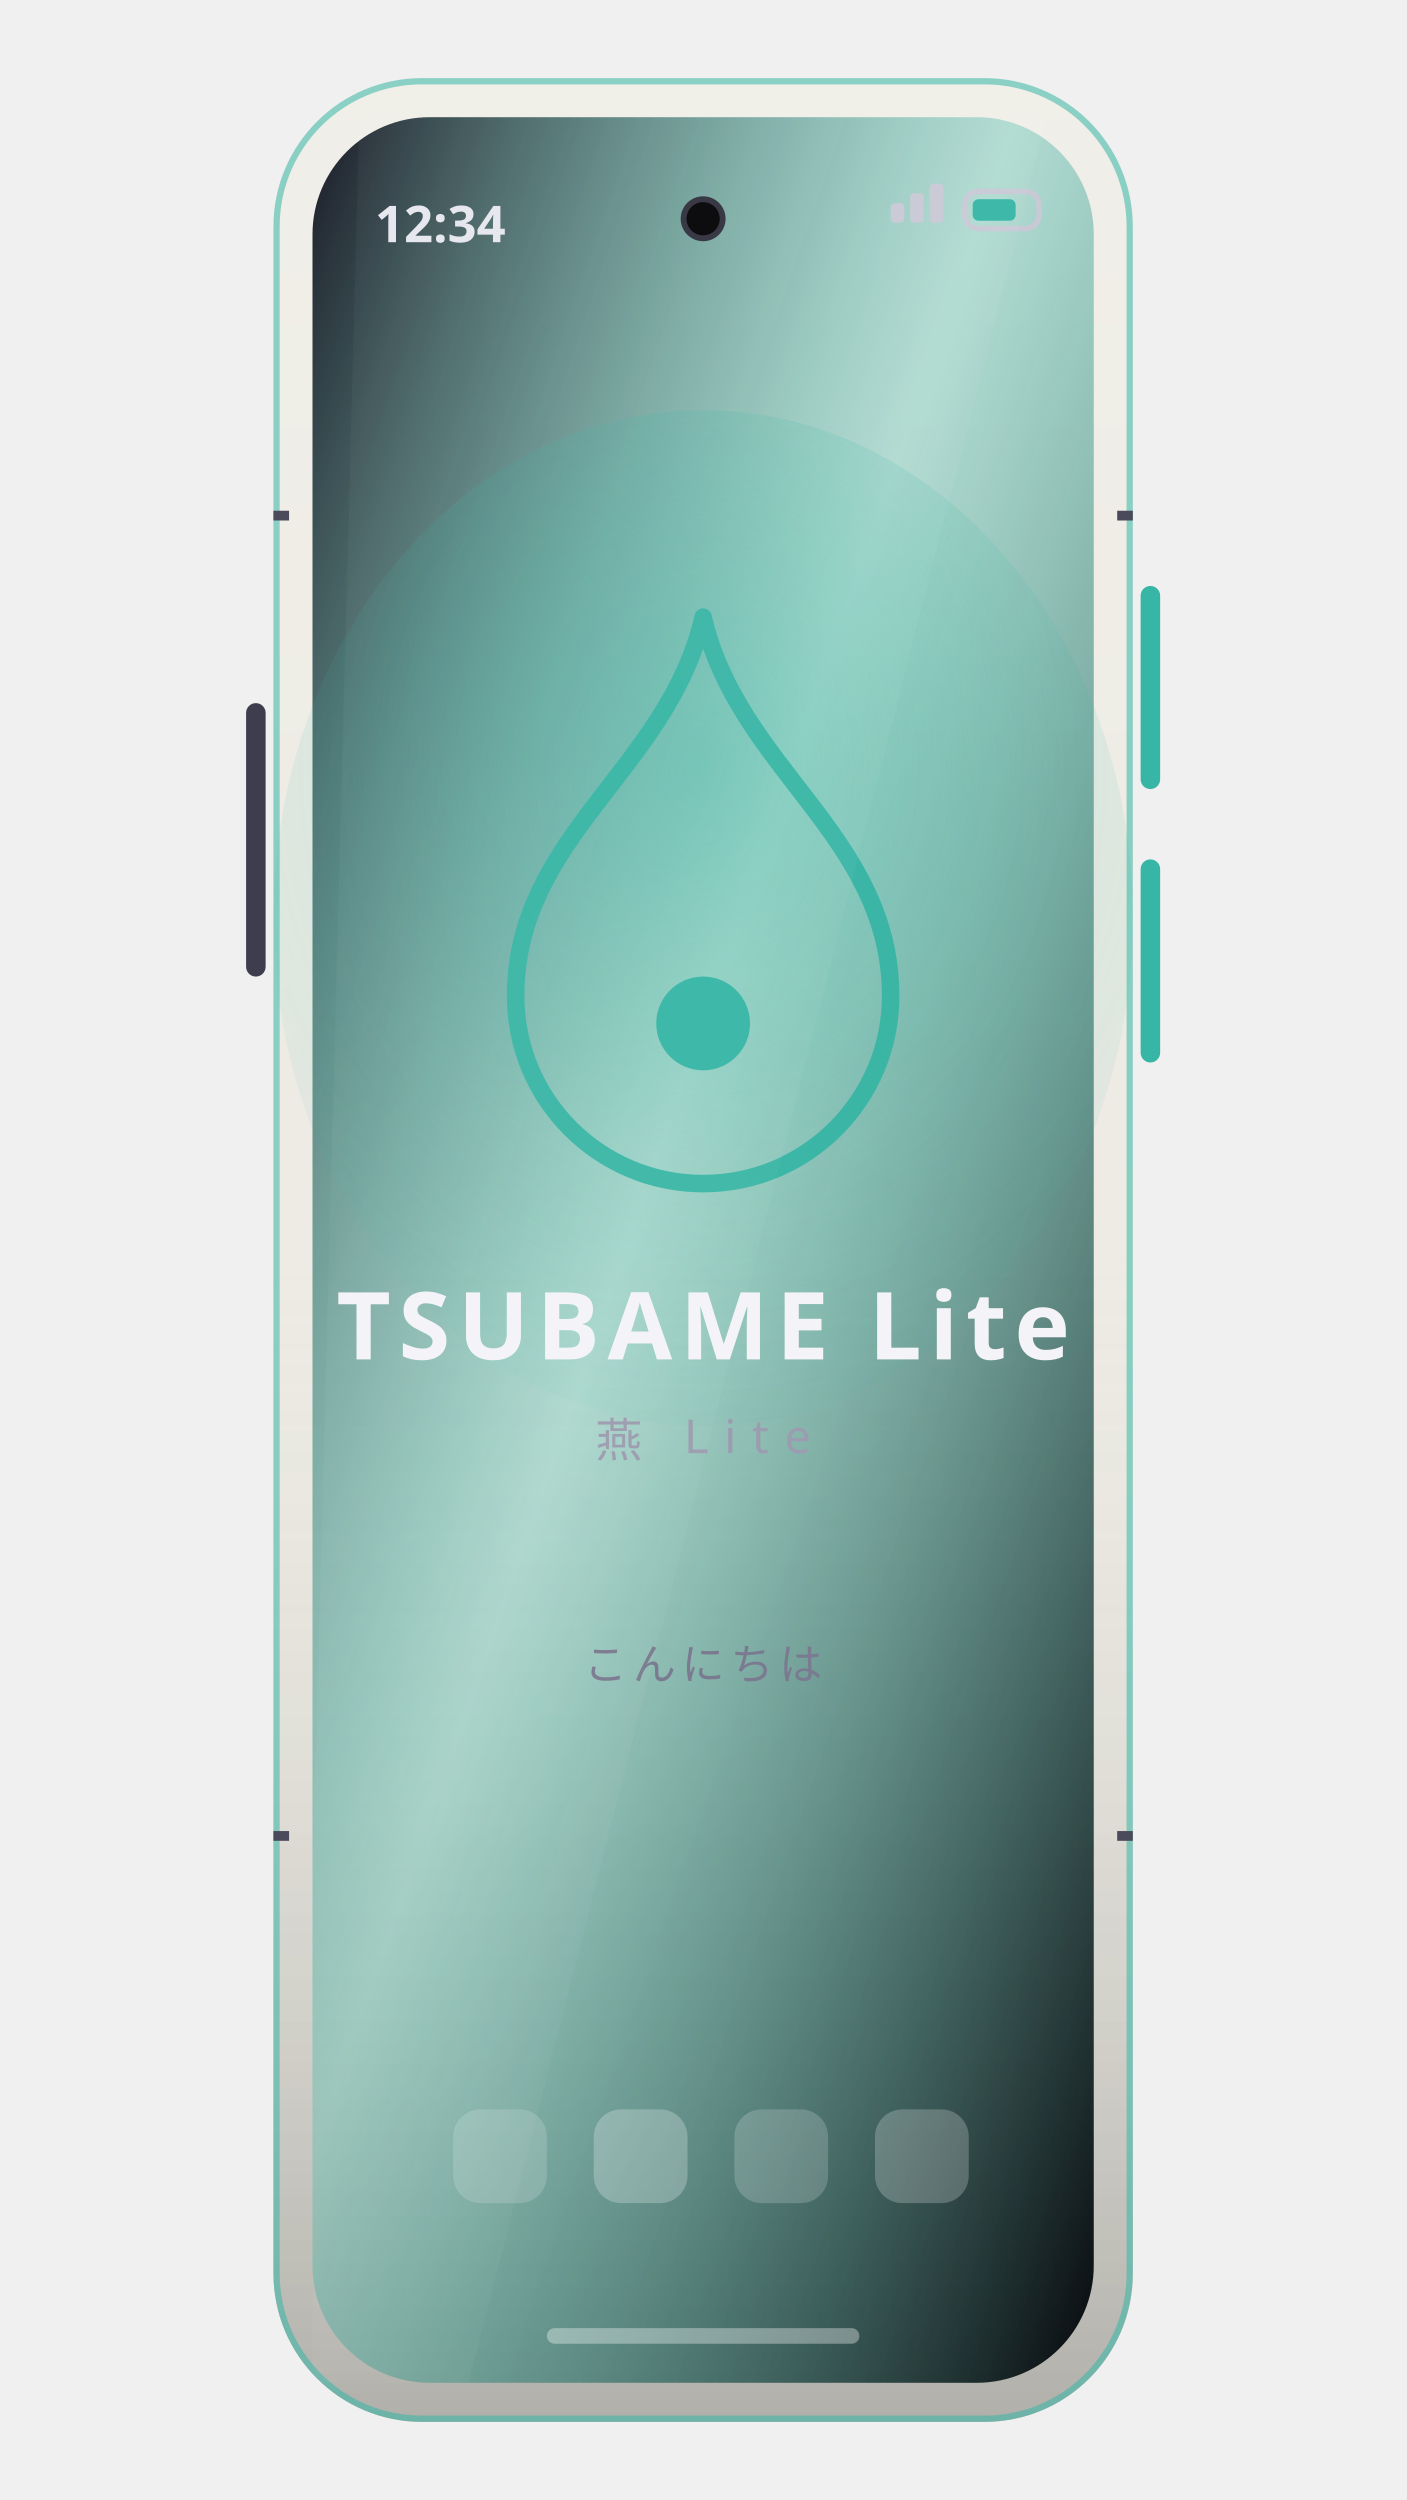
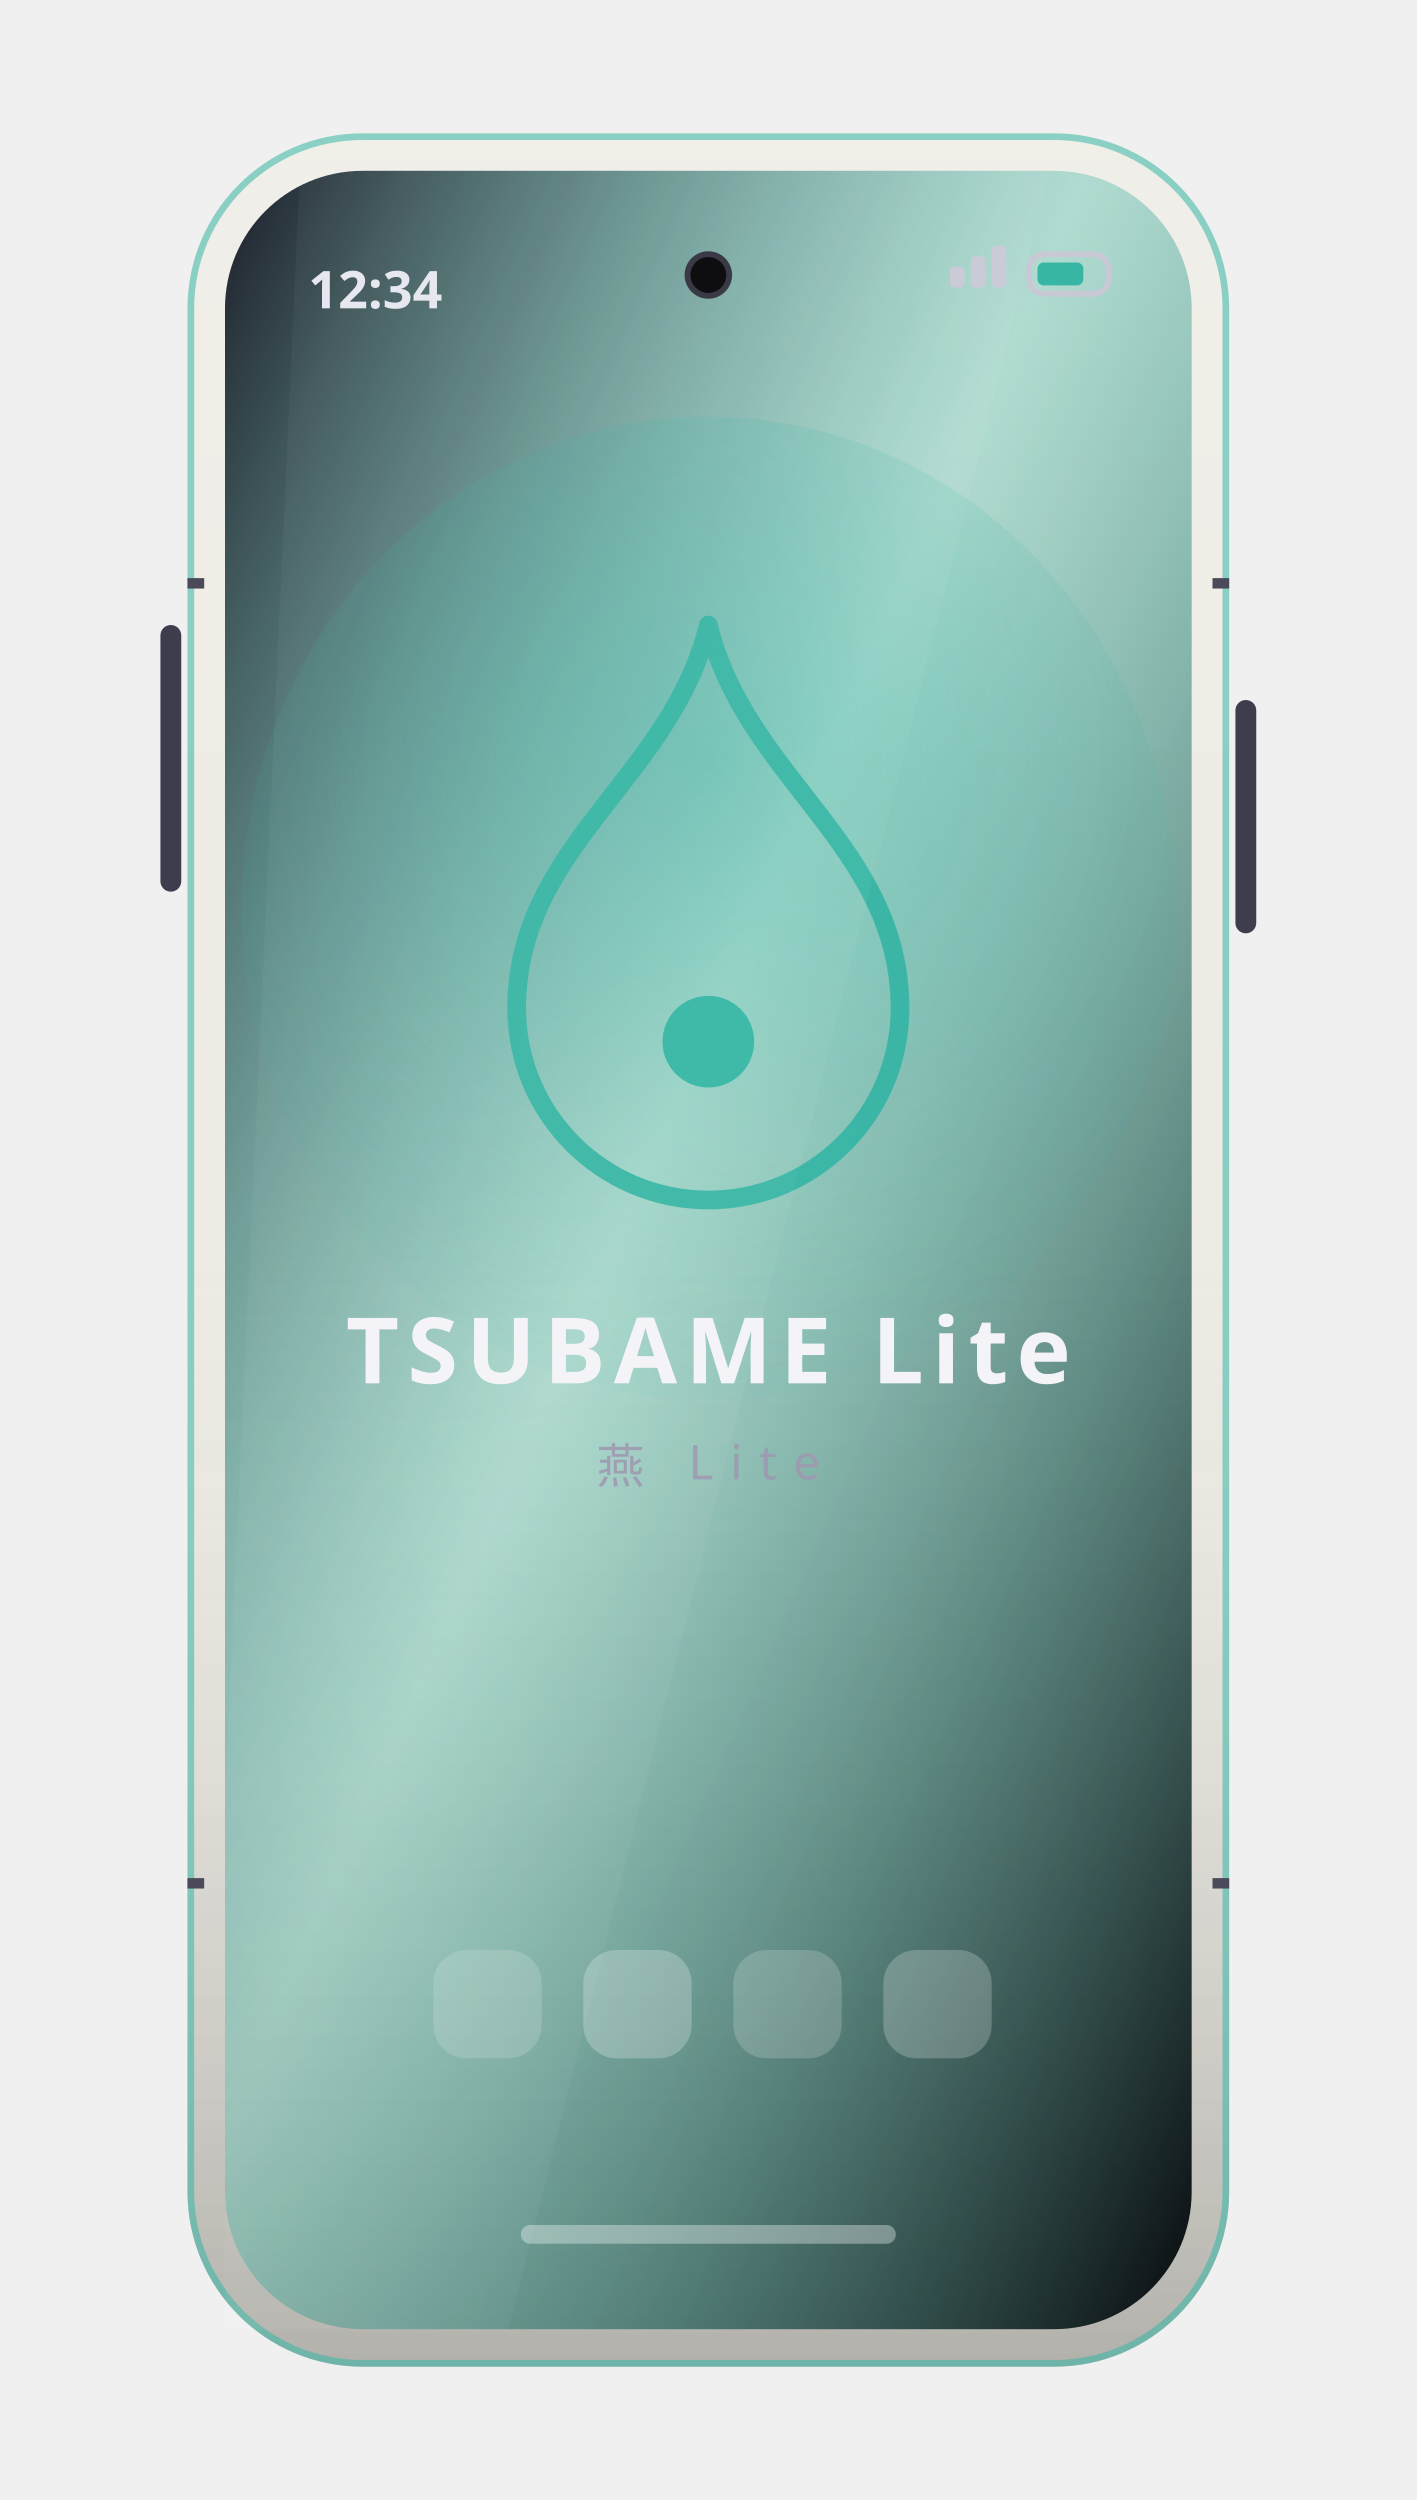
- <svg xmlns="http://www.w3.org/2000/svg" viewBox="0 0 360 640" role="img" aria-label="TSUBAME Lite">
+ <svg xmlns="http://www.w3.org/2000/svg" viewBox="0 0 340 600" role="img" aria-label="TSUBAME Lite">
  <defs>
    <linearGradient id="scrtsubamelite0" x1="0" y1="0" x2="1" y2="1">
      <stop offset="0" stop-color="#1b1b26" />
      <stop offset="0.45" stop-color="#38b6a5" stop-opacity="0.34" />
      <stop offset="1" stop-color="#07070b" />
    </linearGradient>
    <radialGradient id="flaretsubamelite0" cx="0.5" cy="0.35" r="0.75">
      <stop offset="0" stop-color="#38b6a5" stop-opacity="0.42" />
      <stop offset="0.55" stop-color="#38b6a5" stop-opacity="0.12" />
      <stop offset="1" stop-color="#38b6a5" stop-opacity="0" />
    </radialGradient>
    <linearGradient id="metaltsubamelite0" x1="0" y1="0" x2="0" y2="1">
      <stop offset="0" stop-color="#ffffff" stop-opacity="0.22" />
      <stop offset="0.5" stop-color="#ffffff" stop-opacity="0.04" />
      <stop offset="1" stop-color="#000000" stop-opacity="0.25" />
    </linearGradient>
  </defs>
-   <rect x="70" y="20" width="220" height="600" rx="38" fill="#eceae2" />
-   <rect x="70" y="20" width="220" height="600" rx="38" fill="url(#metaltsubamelite0)" />
-   <rect x="70.8" y="20.8" width="218.4" height="598.4" rx="37.2" fill="none" stroke="#38b6a5" stroke-opacity="0.55" stroke-width="1.6" />
-   <path d="M70 132 h4 M70 470 h4 M286 132 h4 M286 470 h4" stroke="#4a4a5a" stroke-width="2.5" />
-   <rect x="80" y="30" width="200" height="580" rx="30" fill="url(#scrtsubamelite0)" />
-   <ellipse cx="180" cy="235" rx="110" ry="130" fill="url(#flaretsubamelite0)" />
-   <circle cx="180" cy="56" r="5" fill="#050508" stroke="#33333f" stroke-width="1.5" />
-   <text x="96" y="62" font-family="'Noto Sans JP',sans-serif" font-size="13" font-weight="700" fill="#e6e6ee">12:34</text>
-   <rect x="228" y="52" width="3.5" height="5" rx="1" fill="#c9c9d6" />
-   <rect x="233" y="49.5" width="3.5" height="7.5" rx="1" fill="#c9c9d6" />
-   <rect x="238" y="47" width="3.5" height="10" rx="1" fill="#c9c9d6" />
-   <rect x="247" y="49" width="19" height="9.5" rx="3.5" fill="none" stroke="#c9c9d6" stroke-width="1.4" />
-   <rect x="249" y="51" width="11" height="5.5" rx="1.5" fill="#38b6a5" />
-   <path d="M180 158 c-9 39 -48 56 -48 97 a48 48 0 0 0 96 0 c0 -41 -39 -58 -48 -97z" fill="none" stroke="#38b6a5" stroke-width="4.5" stroke-linejoin="round" opacity="0.95" />
-   <circle cx="180" cy="262" r="12" fill="#38b6a5" />
-   <text x="180" y="348" font-family="'Noto Sans JP',sans-serif" font-size="24" font-weight="800" fill="#f4f4f8" text-anchor="middle" letter-spacing="2">TSUBAME Lite</text>
-   <text x="180" y="373" font-family="'Noto Sans JP',sans-serif" font-size="12" fill="#9c9cb0" text-anchor="middle" letter-spacing="4">燕 Lite</text>
-   <text x="180" y="430" font-family="'Noto Sans JP',sans-serif" font-size="11" fill="#7a7a90" text-anchor="middle" letter-spacing="1.5">こんにちは</text>
-   <rect x="116" y="540" width="24" height="24" rx="7" fill="#ffffff" opacity="0.16" />
-   <rect x="152" y="540" width="24" height="24" rx="7" fill="#ffffff" opacity="0.24" />
-   <rect x="188" y="540" width="24" height="24" rx="7" fill="#ffffff" opacity="0.18" />
-   <rect x="224" y="540" width="24" height="24" rx="7" fill="#ffffff" opacity="0.22" />
-   <rect x="140" y="596" width="80" height="4" rx="2" fill="#ffffff" opacity="0.35" />
-   <path d="M92 30 L268 30 L120 610 L80 610 L80 480 Z" fill="#ffffff" opacity="0.035" />
-   <rect x="292" y="150" width="5" height="52" rx="2.5" fill="#38b6a5" />
-   <rect x="292" y="220" width="5" height="52" rx="2.5" fill="#38b6a5" />
-   <rect x="63" y="180" width="5" height="70" rx="2.5" fill="#3d3d4e" />
+   <rect x="45" y="32" width="250" height="536" rx="42" fill="#eceae2" />
+   <rect x="45" y="32" width="250" height="536" rx="42" fill="url(#metaltsubamelite0)" />
+   <rect x="45.8" y="32.8" width="248.4" height="534.4" rx="41.2" fill="none" stroke="#38b6a5" stroke-opacity="0.55" stroke-width="1.6" />
+   <path d="M45 140 h4 M45 452 h4 M291 140 h4 M291 452 h4" stroke="#4a4a5a" stroke-width="2.5" />
+   <rect x="54" y="41" width="232" height="518" rx="33" fill="url(#scrtsubamelite0)" />
+   <ellipse cx="170" cy="218" rx="112" ry="118" fill="url(#flaretsubamelite0)" />
+   <circle cx="170" cy="66" r="5" fill="#050508" stroke="#33333f" stroke-width="1.4" />
+   <text x="74" y="74" font-family="'Noto Sans JP',sans-serif" font-size="12.5" font-weight="700" fill="#e6e6ee">12:34</text>
+   <rect x="228" y="64" width="3.5" height="5" rx="1" fill="#c9c9d6" />
+   <rect x="233" y="61.5" width="3.5" height="7.5" rx="1" fill="#c9c9d6" />
+   <rect x="238" y="59" width="3.5" height="10" rx="1" fill="#c9c9d6" />
+   <rect x="247" y="61" width="19" height="9.5" rx="3.5" fill="none" stroke="#c9c9d6" stroke-width="1.4" />
+   <rect x="249" y="63" width="11" height="5.5" rx="1.5" fill="#38b6a5" />
+   <path d="M170 150 c-9 37 -46 53 -46 92 a46 46 0 0 0 92 0 c0 -39 -37 -55 -46 -92z" fill="none" stroke="#38b6a5" stroke-width="4.5" stroke-linejoin="round" opacity="0.95" />
+   <circle cx="170" cy="250" r="11" fill="#38b6a5" />
+   <text x="170" y="332" font-family="'Noto Sans JP',sans-serif" font-size="22" font-weight="800" fill="#f4f4f8" text-anchor="middle" letter-spacing="2">TSUBAME Lite</text>
+   <text x="170" y="356" font-family="'Noto Sans JP',sans-serif" font-size="11.5" fill="#9c9cb0" text-anchor="middle" letter-spacing="4">燕 Lite</text>
+   <rect x="104" y="468" width="26" height="26" rx="8" fill="#ffffff" opacity="0.16" />
+   <rect x="140" y="468" width="26" height="26" rx="8" fill="#ffffff" opacity="0.24" />
+   <rect x="176" y="468" width="26" height="26" rx="8" fill="#ffffff" opacity="0.18" />
+   <rect x="212" y="468" width="26" height="26" rx="8" fill="#ffffff" opacity="0.22" />
+   <rect x="125" y="534" width="90" height="4.5" rx="2.25" fill="#ffffff" opacity="0.35" />
+   <path d="M72 41 L252 41 L122 559 L54 559 L54 430 Z" fill="#ffffff" opacity="0.038" />
+   <rect x="296.5" y="168" width="5" height="56" rx="2.5" fill="#3d3d4e" />
+   <rect x="38.5" y="150" width="5" height="64" rx="2.5" fill="#3d3d4e" />
</svg>
